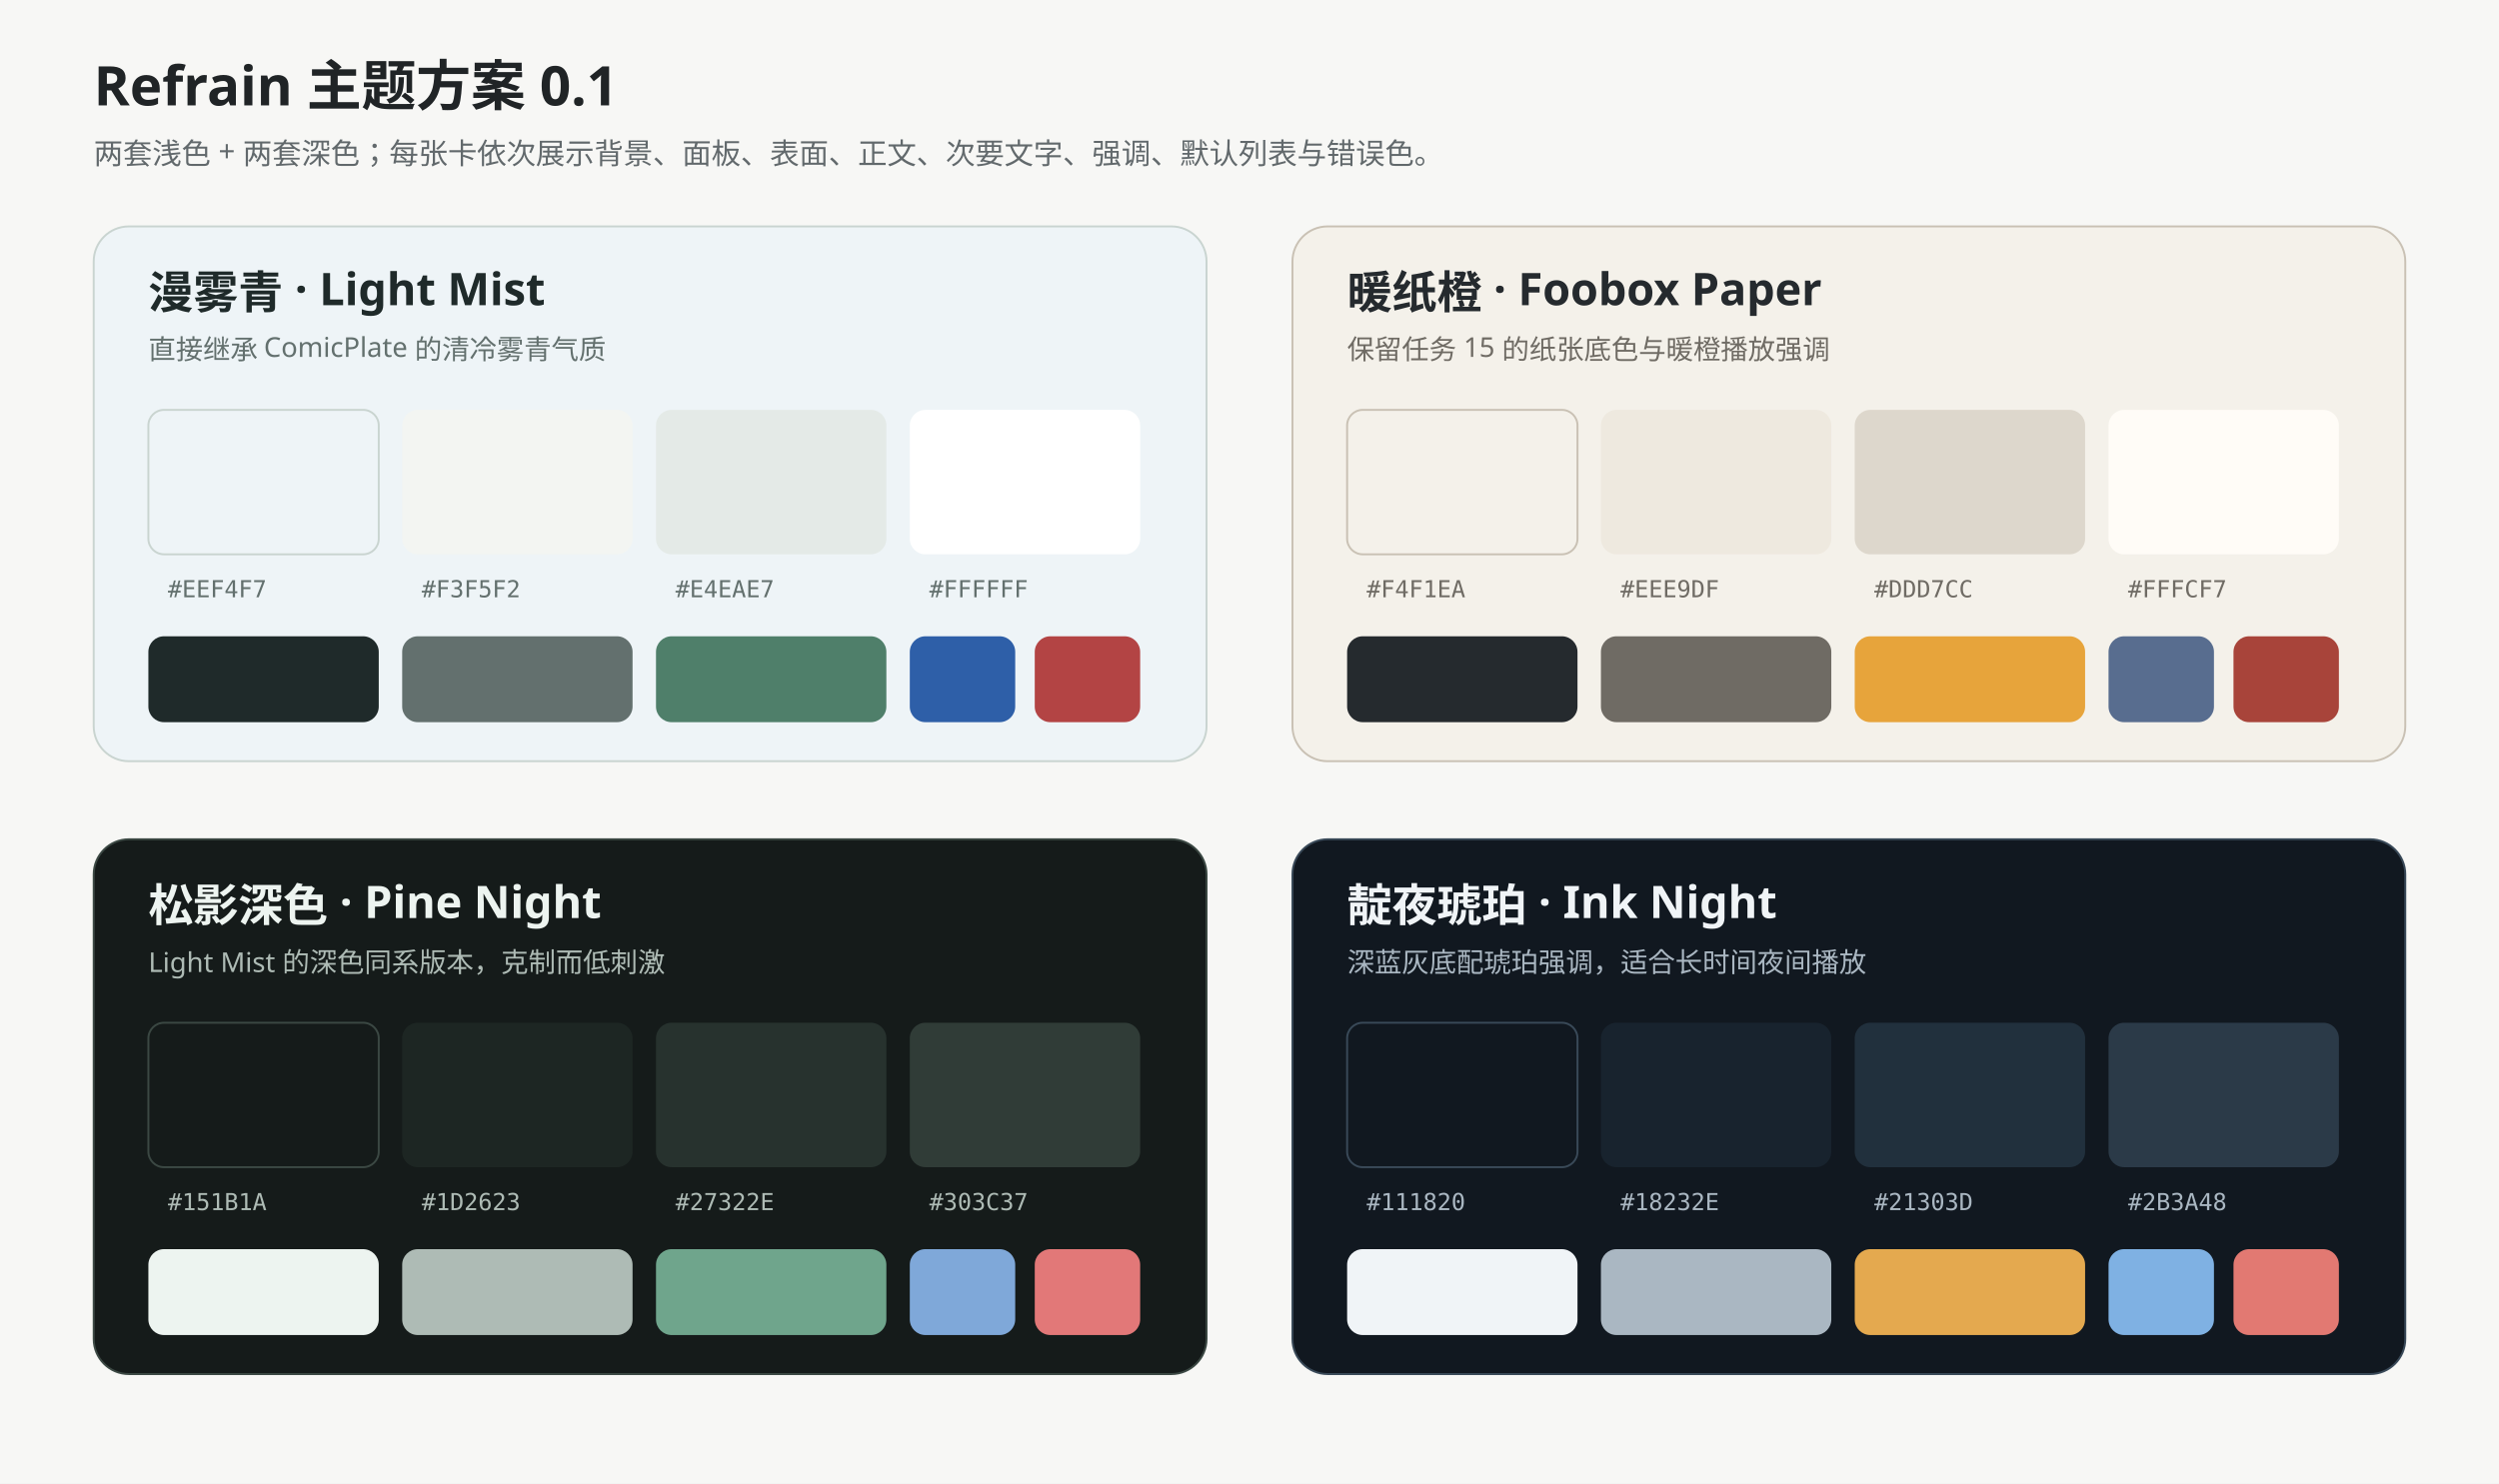
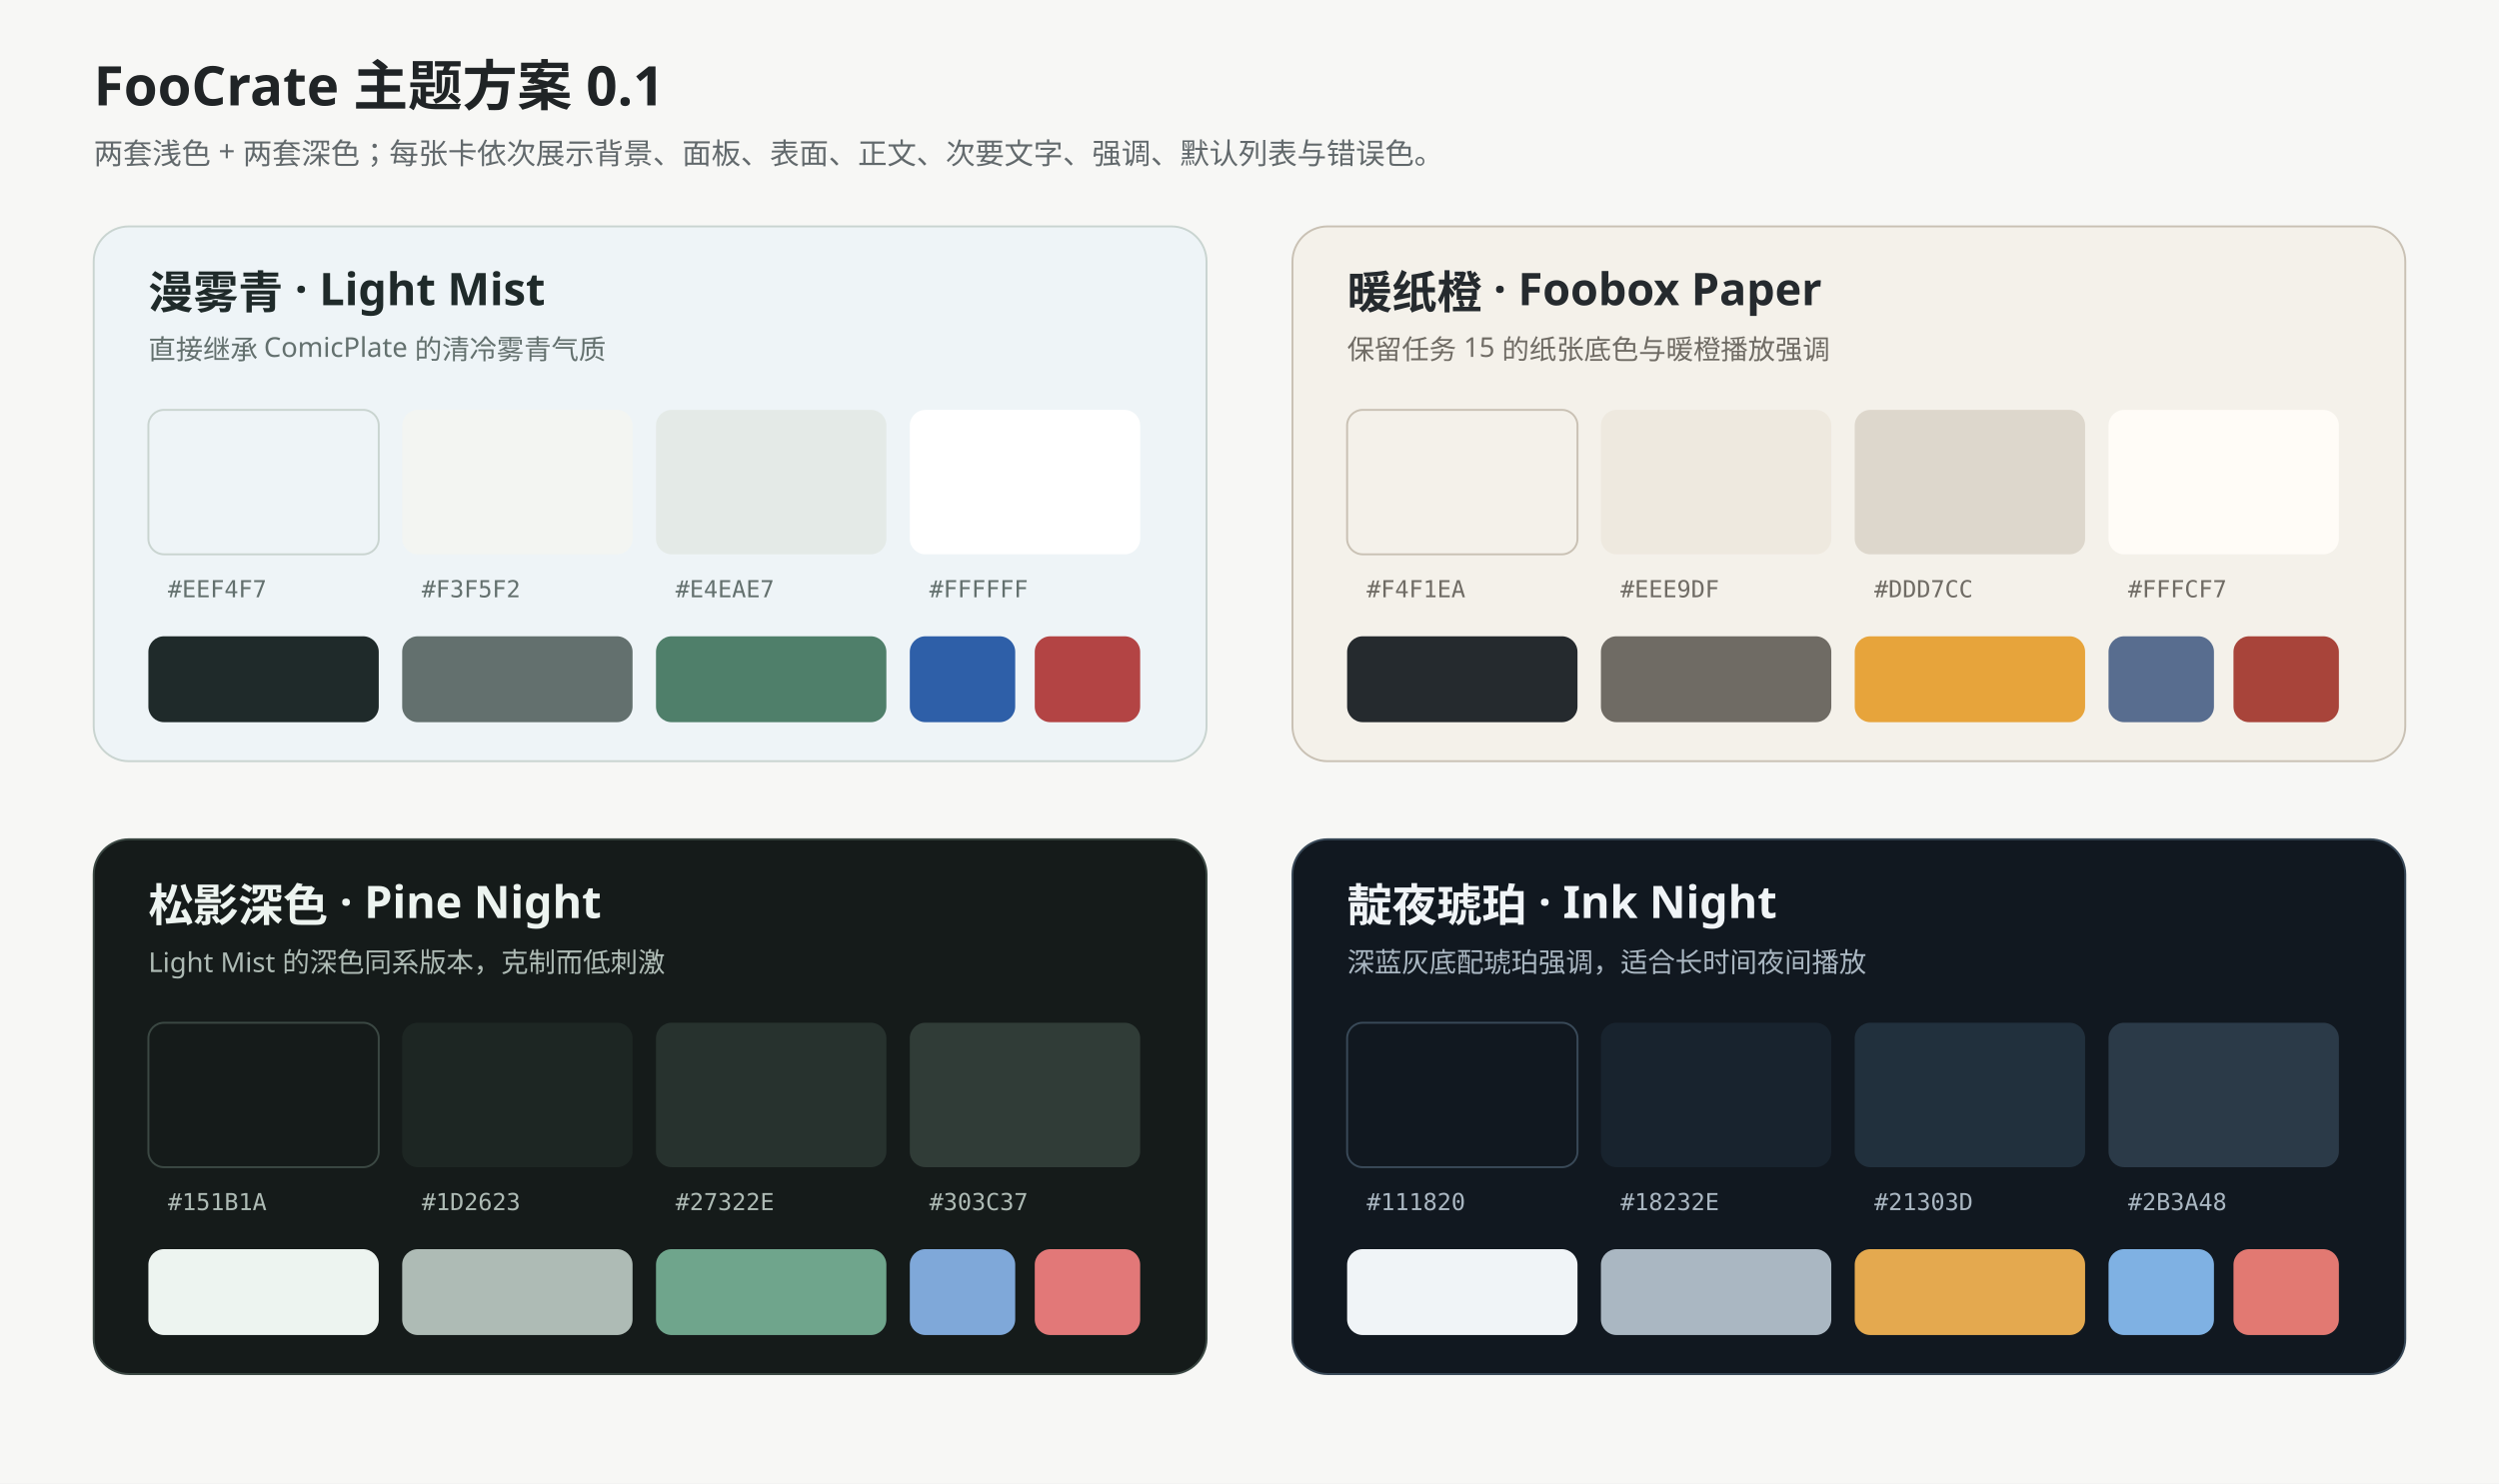
<svg xmlns="http://www.w3.org/2000/svg" width="1280" height="760" viewBox="0 0 1280 760">
  <rect width="1280" height="760" fill="#F7F7F5" />
-   <text x="48" y="54" font-family="Segoe UI, Microsoft YaHei UI, sans-serif" font-size="28" font-weight="600" fill="#202426">Refrain 主题方案 0.1</text>
+   <text x="48" y="54" font-family="Segoe UI, Microsoft YaHei UI, sans-serif" font-size="28" font-weight="600" fill="#202426">FooCrate 主题方案 0.1</text>
  <text x="48" y="84" font-family="Segoe UI, Microsoft YaHei UI, sans-serif" font-size="15" fill="#62696C">两套浅色 + 两套深色；每张卡依次展示背景、面板、表面、正文、次要文字、强调、默认列表与错误色。</text>
  <g transform="translate(48 116)">
    <rect width="570" height="274" rx="18" fill="#EEF4F7" stroke="#C9D4D0" />
    <text x="28" y="42" font-family="Segoe UI, Microsoft YaHei UI, sans-serif" font-size="23" font-weight="600" fill="#1F2A2A">漫雾青 · Light Mist</text>
    <text x="28" y="68" font-family="Segoe UI, Microsoft YaHei UI, sans-serif" font-size="14" fill="#63706E">直接继承 ComicPlate 的清冷雾青气质</text>
    <g transform="translate(28 94)">
      <rect width="118" height="74" rx="8" fill="#EEF4F7" stroke="#C9D4D0" />
      <rect x="130" width="118" height="74" rx="8" fill="#F3F5F2" />
      <rect x="260" width="118" height="74" rx="8" fill="#E4EAE7" />
      <rect x="390" width="118" height="74" rx="8" fill="#FFFFFF" />
      <text x="10" y="96" font-family="Consolas, monospace" font-size="12" fill="#63706E">#EEF4F7</text>
      <text x="140" y="96" font-family="Consolas, monospace" font-size="12" fill="#63706E">#F3F5F2</text>
      <text x="270" y="96" font-family="Consolas, monospace" font-size="12" fill="#63706E">#E4EAE7</text>
      <text x="400" y="96" font-family="Consolas, monospace" font-size="12" fill="#63706E">#FFFFFF</text>
      <rect y="116" width="118" height="44" rx="8" fill="#1F2A2A" />
      <rect x="130" y="116" width="118" height="44" rx="8" fill="#63706E" />
      <rect x="260" y="116" width="118" height="44" rx="8" fill="#4F7F6A" />
      <rect x="390" y="116" width="54" height="44" rx="8" fill="#2E5FA8" />
      <rect x="454" y="116" width="54" height="44" rx="8" fill="#B34444" />
    </g>
  </g>
  <g transform="translate(662 116)">
    <rect width="570" height="274" rx="18" fill="#F4F1EA" stroke="#C9C1B4" />
    <text x="28" y="42" font-family="Segoe UI, Microsoft YaHei UI, sans-serif" font-size="23" font-weight="600" fill="#252A2E">暖纸橙 · Foobox Paper</text>
    <text x="28" y="68" font-family="Segoe UI, Microsoft YaHei UI, sans-serif" font-size="14" fill="#6F6B64">保留任务 15 的纸张底色与暖橙播放强调</text>
    <g transform="translate(28 94)">
      <rect width="118" height="74" rx="8" fill="#F4F1EA" stroke="#C9C1B4" />
      <rect x="130" width="118" height="74" rx="8" fill="#EEE9DF" />
      <rect x="260" width="118" height="74" rx="8" fill="#DDD7CC" />
      <rect x="390" width="118" height="74" rx="8" fill="#FFFCF7" />
      <text x="10" y="96" font-family="Consolas, monospace" font-size="12" fill="#6F6B64">#F4F1EA</text>
      <text x="140" y="96" font-family="Consolas, monospace" font-size="12" fill="#6F6B64">#EEE9DF</text>
      <text x="270" y="96" font-family="Consolas, monospace" font-size="12" fill="#6F6B64">#DDD7CC</text>
      <text x="400" y="96" font-family="Consolas, monospace" font-size="12" fill="#6F6B64">#FFFCF7</text>
      <rect y="116" width="118" height="44" rx="8" fill="#252A2E" />
      <rect x="130" y="116" width="118" height="44" rx="8" fill="#6F6B64" />
      <rect x="260" y="116" width="118" height="44" rx="8" fill="#E7A43B" />
      <rect x="390" y="116" width="54" height="44" rx="8" fill="#586D8F" />
      <rect x="454" y="116" width="54" height="44" rx="8" fill="#A8443A" />
    </g>
  </g>
  <g transform="translate(48 430)">
    <rect width="570" height="274" rx="18" fill="#151B1A" stroke="#3B4843" />
    <text x="28" y="42" font-family="Segoe UI, Microsoft YaHei UI, sans-serif" font-size="23" font-weight="600" fill="#EDF4F0">松影深色 · Pine Night</text>
    <text x="28" y="68" font-family="Segoe UI, Microsoft YaHei UI, sans-serif" font-size="14" fill="#AEBBB5">Light Mist 的深色同系版本，克制而低刺激</text>
    <g transform="translate(28 94)">
      <rect width="118" height="74" rx="8" fill="#151B1A" stroke="#3B4843" />
      <rect x="130" width="118" height="74" rx="8" fill="#1D2623" />
      <rect x="260" width="118" height="74" rx="8" fill="#27322E" />
      <rect x="390" width="118" height="74" rx="8" fill="#303C37" />
      <text x="10" y="96" font-family="Consolas, monospace" font-size="12" fill="#AEBBB5">#151B1A</text>
      <text x="140" y="96" font-family="Consolas, monospace" font-size="12" fill="#AEBBB5">#1D2623</text>
      <text x="270" y="96" font-family="Consolas, monospace" font-size="12" fill="#AEBBB5">#27322E</text>
      <text x="400" y="96" font-family="Consolas, monospace" font-size="12" fill="#AEBBB5">#303C37</text>
      <rect y="116" width="118" height="44" rx="8" fill="#EDF4F0" />
      <rect x="130" y="116" width="118" height="44" rx="8" fill="#AEBBB5" />
      <rect x="260" y="116" width="118" height="44" rx="8" fill="#6FA58C" />
      <rect x="390" y="116" width="54" height="44" rx="8" fill="#7FA8D9" />
      <rect x="454" y="116" width="54" height="44" rx="8" fill="#E27878" />
    </g>
  </g>
  <g transform="translate(662 430)">
    <rect width="570" height="274" rx="18" fill="#111820" stroke="#394958" />
    <text x="28" y="42" font-family="Segoe UI, Microsoft YaHei UI, sans-serif" font-size="23" font-weight="600" fill="#F0F4F7">靛夜琥珀 · Ink Night</text>
    <text x="28" y="68" font-family="Segoe UI, Microsoft YaHei UI, sans-serif" font-size="14" fill="#AAB7C2">深蓝灰底配琥珀强调，适合长时间夜间播放</text>
    <g transform="translate(28 94)">
      <rect width="118" height="74" rx="8" fill="#111820" stroke="#394958" />
      <rect x="130" width="118" height="74" rx="8" fill="#18232E" />
      <rect x="260" width="118" height="74" rx="8" fill="#21303D" />
      <rect x="390" width="118" height="74" rx="8" fill="#2B3A48" />
      <text x="10" y="96" font-family="Consolas, monospace" font-size="12" fill="#AAB7C2">#111820</text>
      <text x="140" y="96" font-family="Consolas, monospace" font-size="12" fill="#AAB7C2">#18232E</text>
      <text x="270" y="96" font-family="Consolas, monospace" font-size="12" fill="#AAB7C2">#21303D</text>
      <text x="400" y="96" font-family="Consolas, monospace" font-size="12" fill="#AAB7C2">#2B3A48</text>
      <rect y="116" width="118" height="44" rx="8" fill="#F0F4F7" />
      <rect x="130" y="116" width="118" height="44" rx="8" fill="#AAB7C2" />
      <rect x="260" y="116" width="118" height="44" rx="8" fill="#E4A94F" />
      <rect x="390" y="116" width="54" height="44" rx="8" fill="#7FB1E3" />
      <rect x="454" y="116" width="54" height="44" rx="8" fill="#E27972" />
    </g>
  </g>
</svg>
